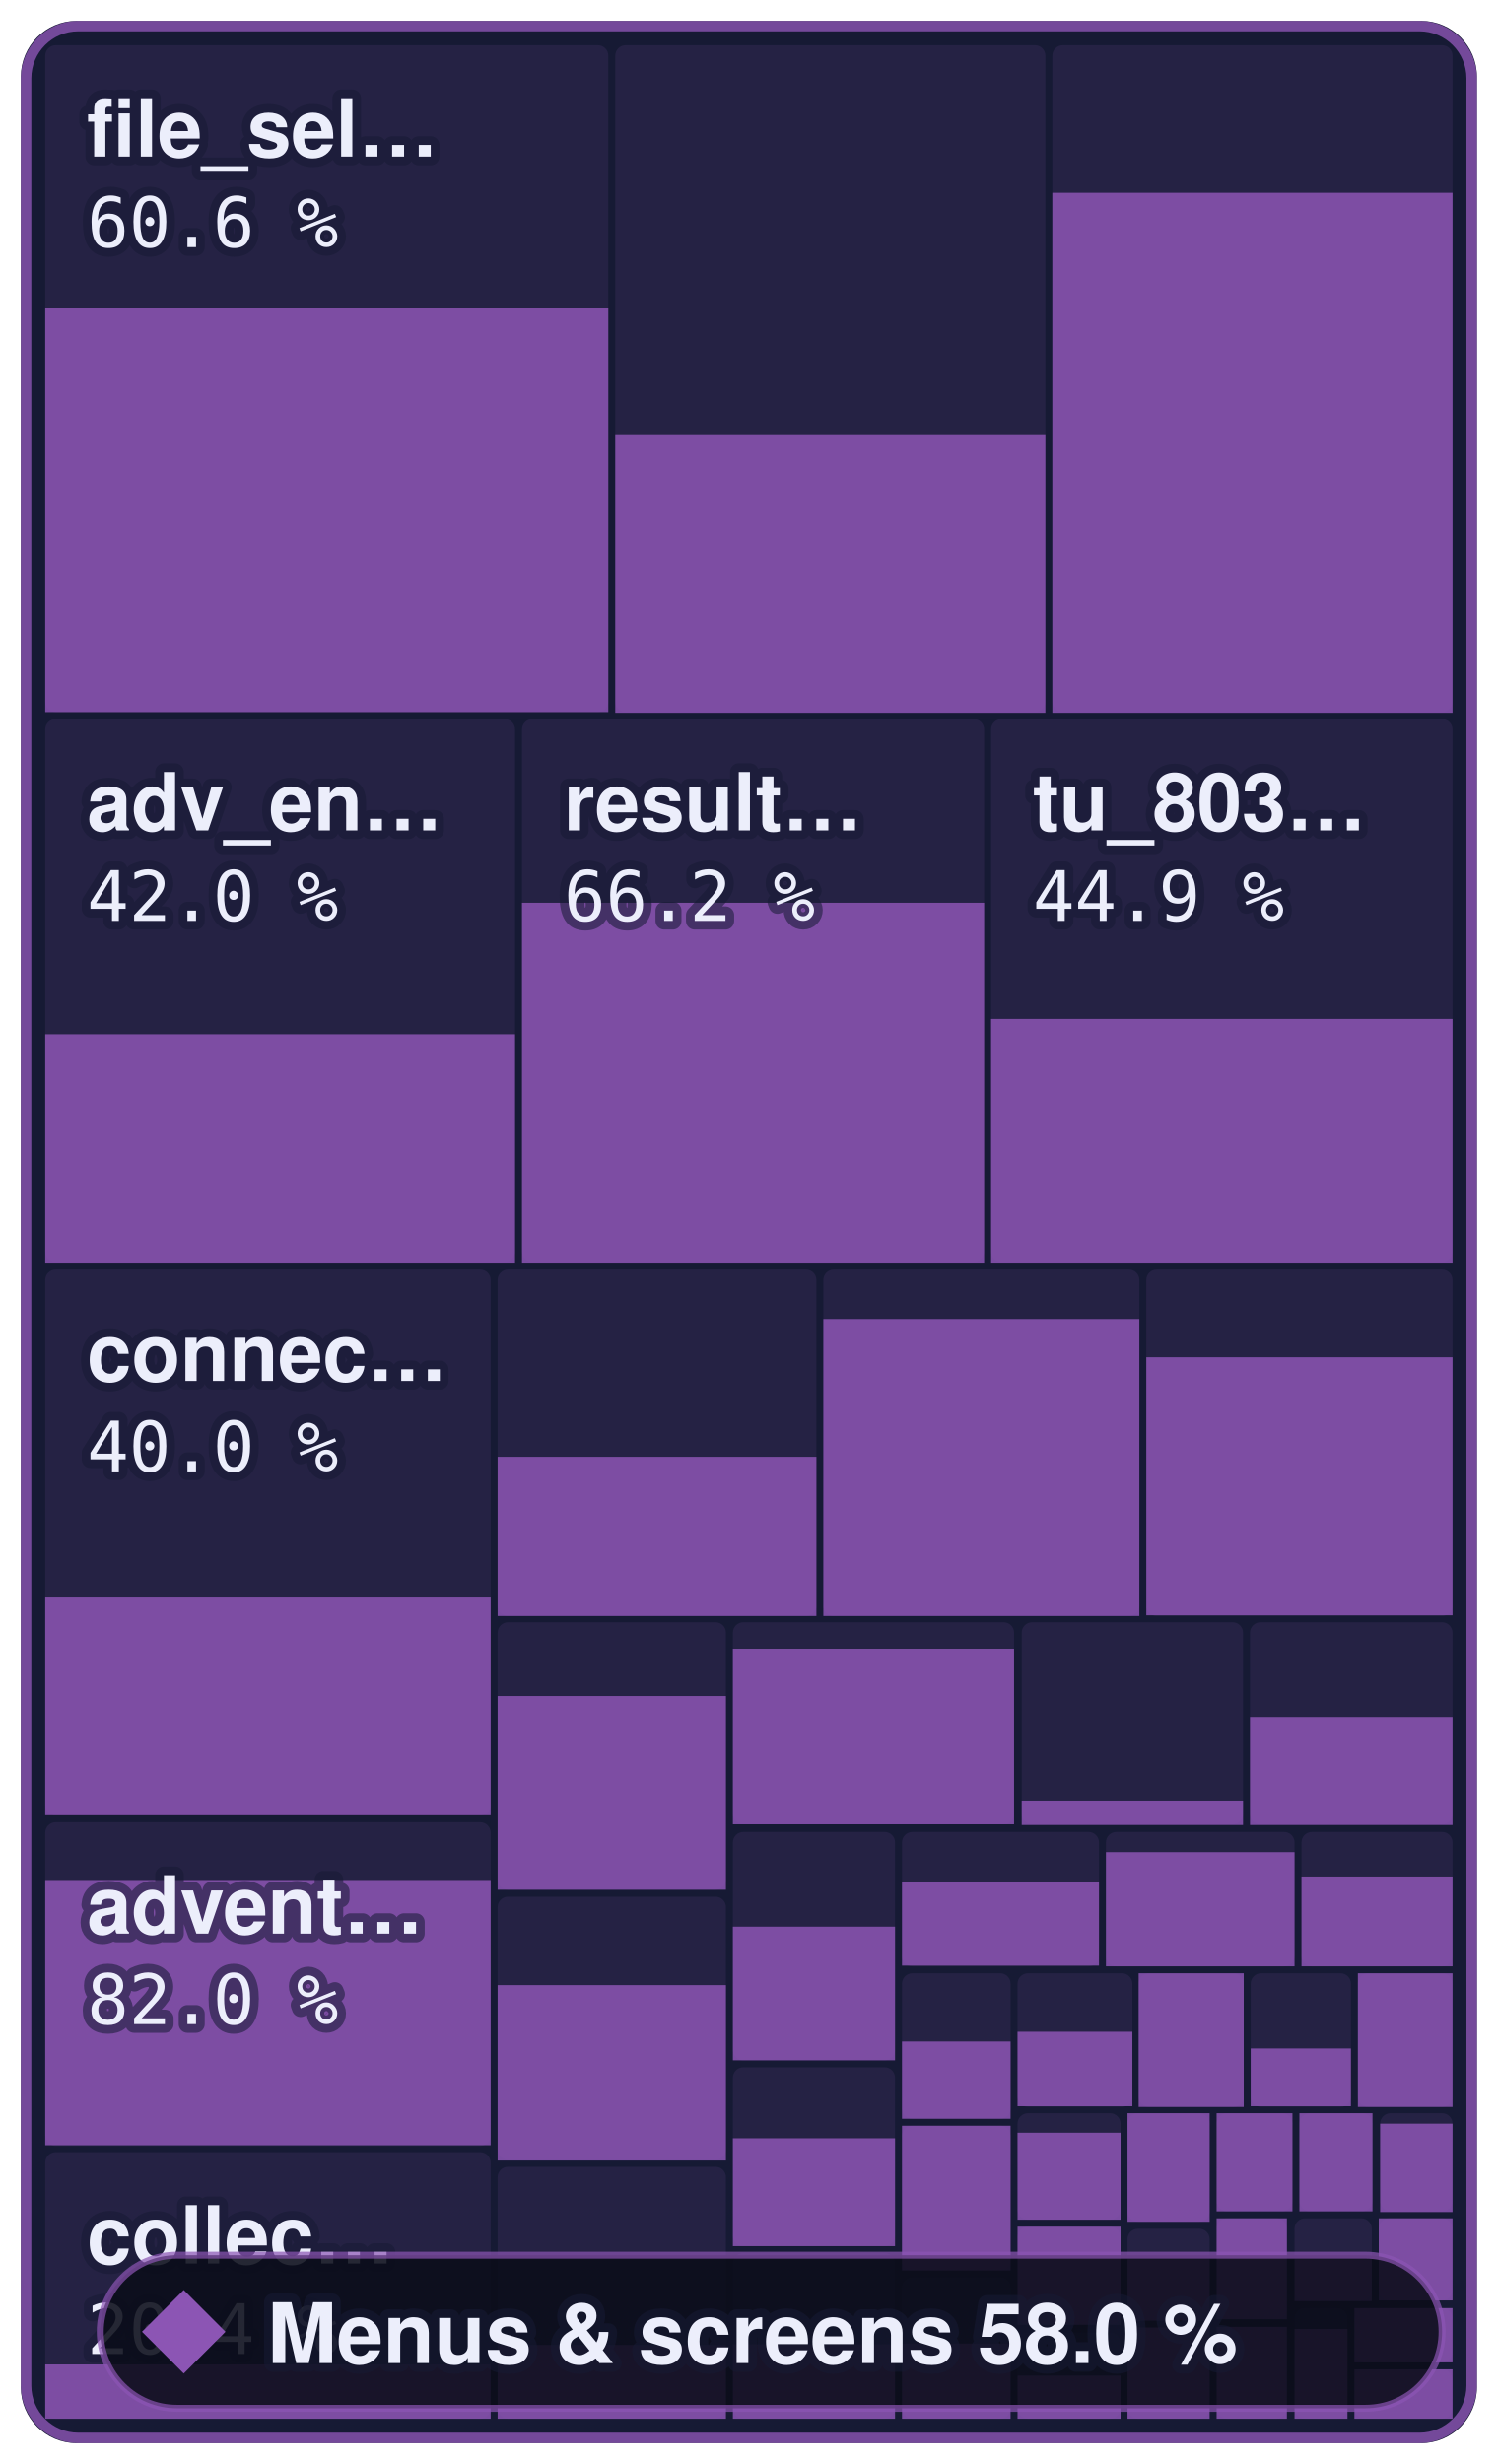
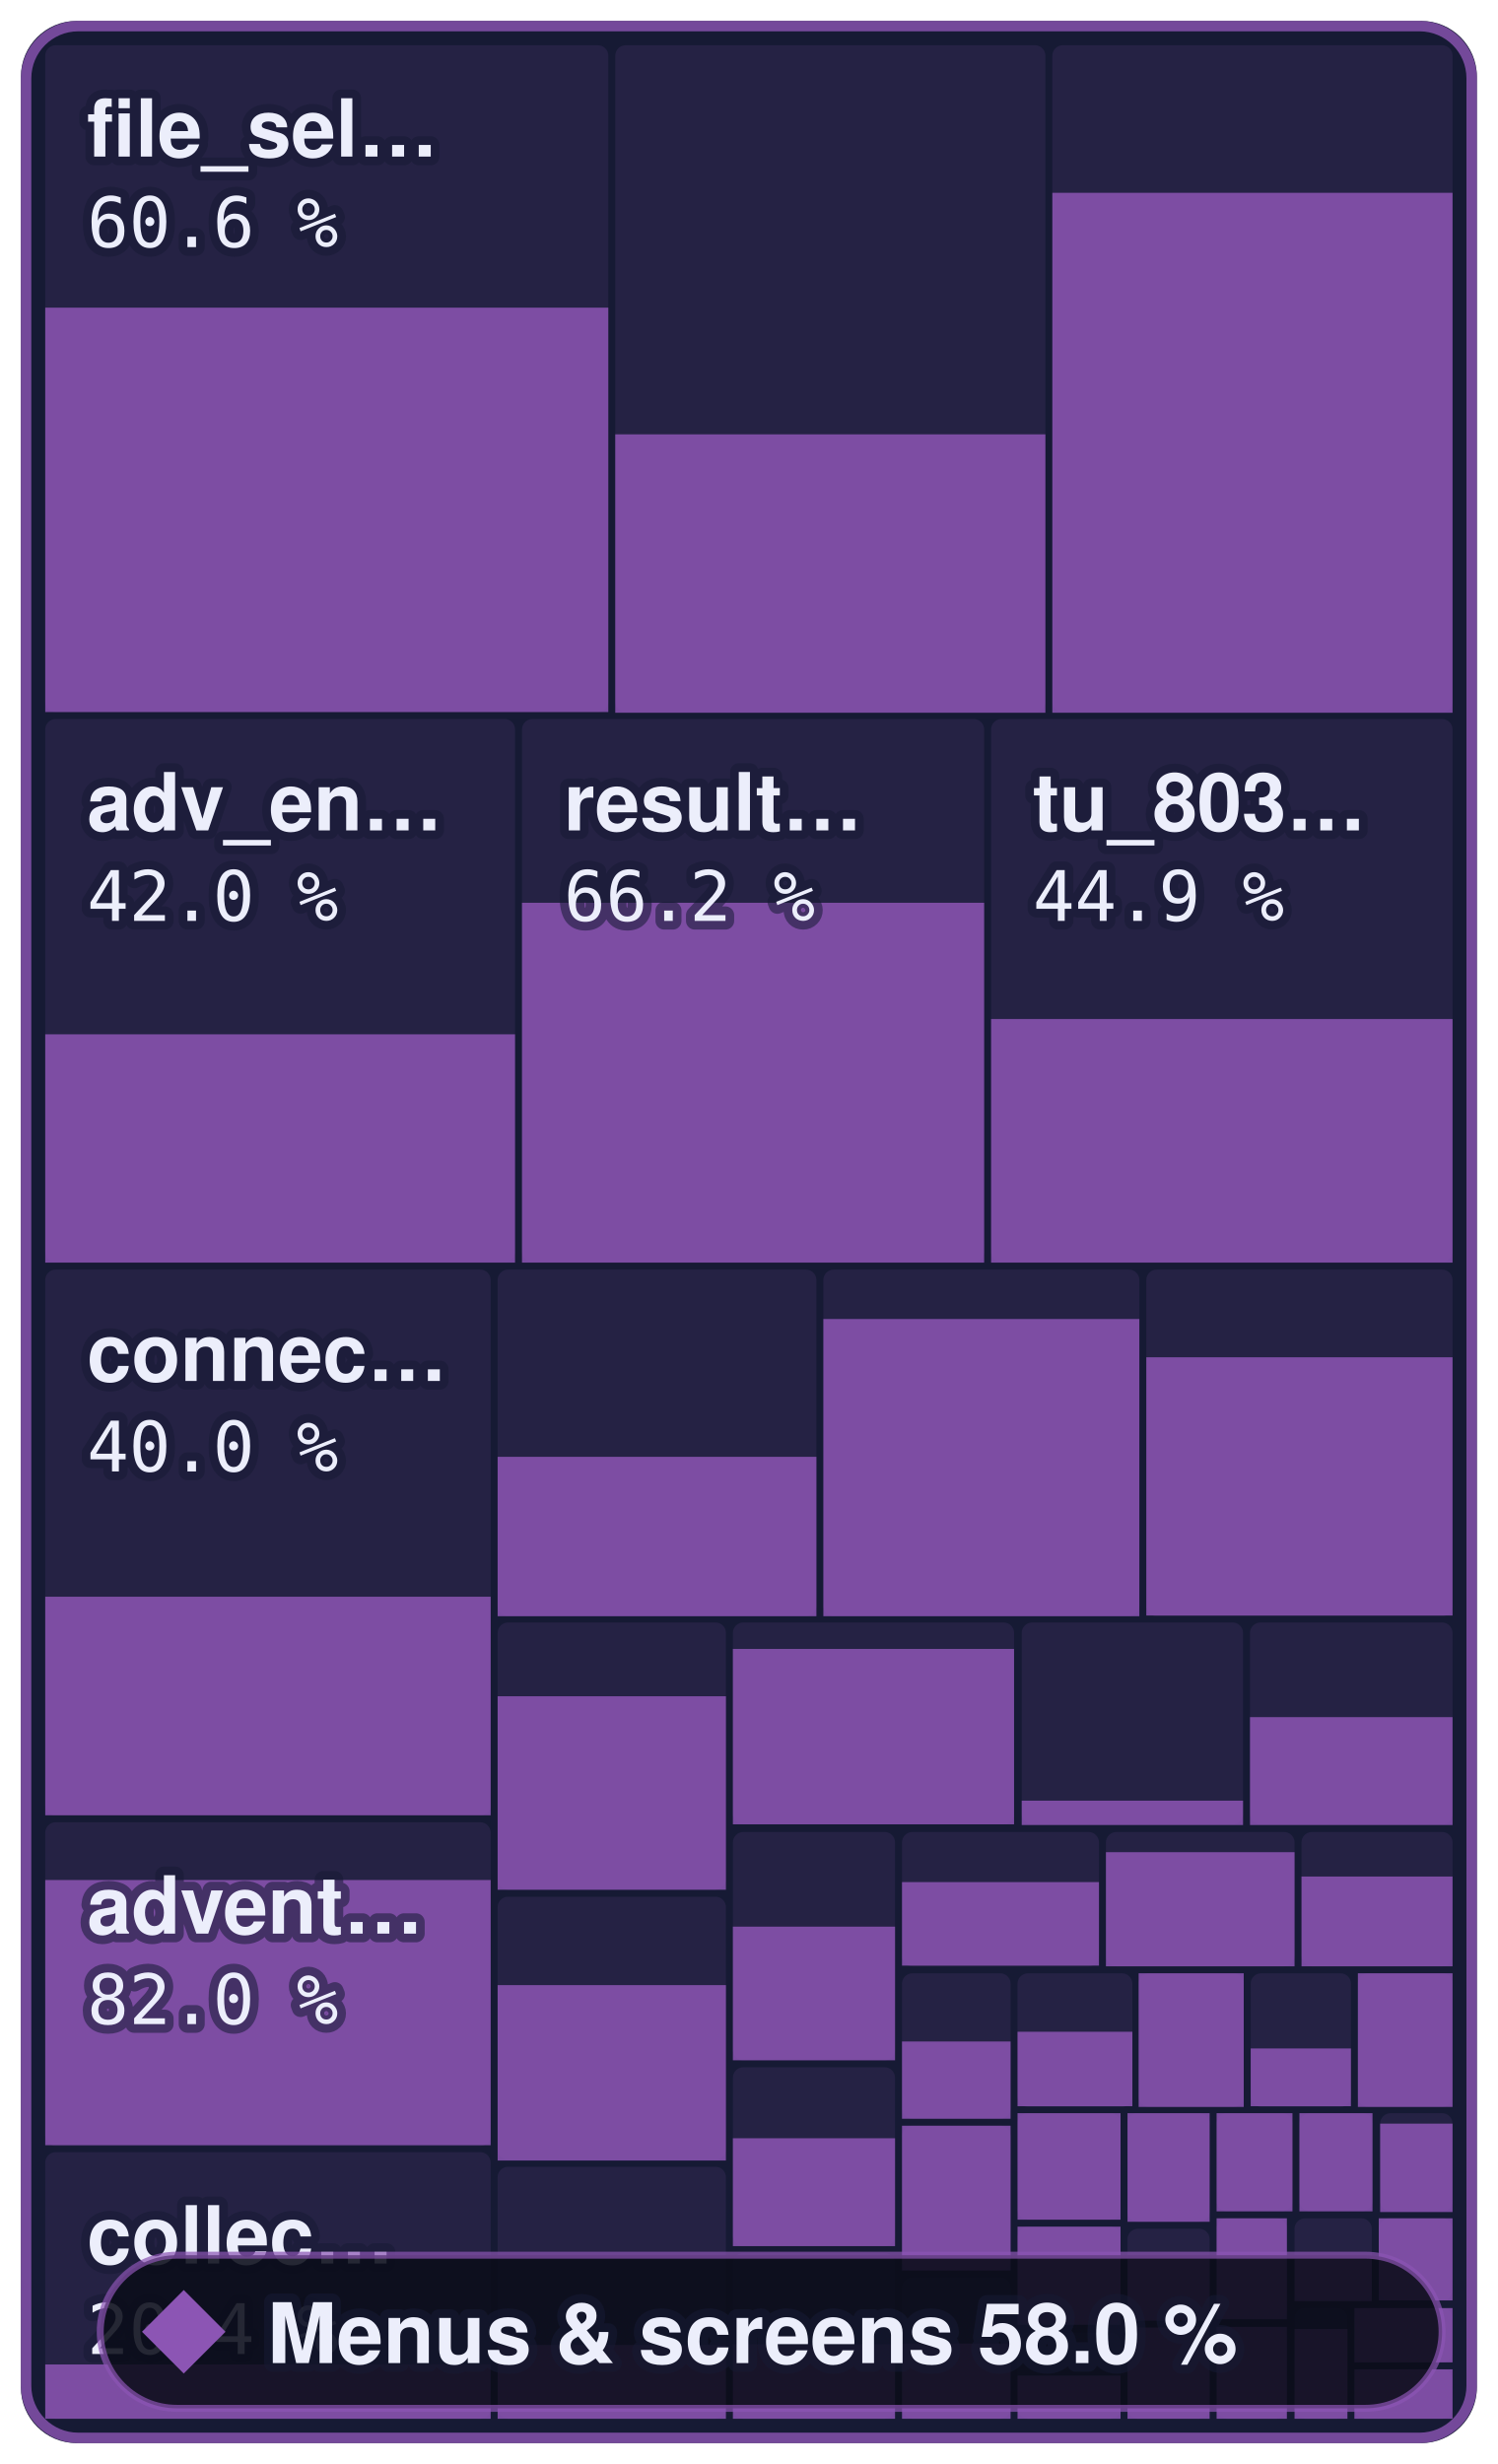
- <svg xmlns="http://www.w3.org/2000/svg" width="215.2" height="354" viewBox="0 0 215.2 354" role="img" aria-label="Menus &amp; screens: 58.0 % of 801,312 bytes of code matched, 718 of 863 functions">
+ <svg xmlns="http://www.w3.org/2000/svg" width="215.2" height="354" viewBox="0 0 215.2 354" role="img" aria-label="Menus &amp; screens: 58.0 % of 801,312 bytes of code matched, 719 of 863 functions">
  <style>text { font-family: -apple-system, BlinkMacSystemFont, 'Segoe UI', Helvetica, Arial, sans-serif; } .mono { font-family: ui-monospace, SFMono-Regular, 'SF Mono', Menlo, Consolas, monospace; } text { paint-order: stroke; stroke: #161a34; stroke-opacity: 0.55; stroke-width: 2.5px; stroke-linejoin: round; } .rise { transform-box: fill-box; transform-origin: 50% 100%; animation: rise 1.6s cubic-bezier(.2,.8,.2,1) .2s both; } @keyframes rise { from { transform: scaleY(0); } } @media (prefers-reduced-motion: reduce) { * { animation: none !important; } }</style>
  <rect x="3" y="3" width="209.2" height="348" rx="8" fill="#161a34" />
  <rect x="6.5" y="6.5" width="80.9" height="95.8" rx="1.5" fill="#8c55b4" fill-opacity="0.13" />
  <rect class="rise" x="6.5" y="44.2" width="80.9" height="58.1" fill="#8c55b4" fill-opacity="0.85" />
  <rect x="88.4" y="6.5" width="61.8" height="95.8" rx="1.5" fill="#8c55b4" fill-opacity="0.13" />
  <rect class="rise" x="88.4" y="62.4" width="61.8" height="40.0" fill="#8c55b4" fill-opacity="0.85" />
  <rect x="151.2" y="6.5" width="57.5" height="95.8" rx="1.5" fill="#8c55b4" fill-opacity="0.13" />
  <rect class="rise" x="151.2" y="27.7" width="57.5" height="74.7" fill="#8c55b4" fill-opacity="0.85" />
  <rect x="6.5" y="103.3" width="67.5" height="78.0" rx="1.5" fill="#8c55b4" fill-opacity="0.13" />
  <rect class="rise" x="6.5" y="148.6" width="67.5" height="32.8" fill="#8c55b4" fill-opacity="0.85" />
  <rect x="75.0" y="103.3" width="66.4" height="78.0" rx="1.5" fill="#8c55b4" fill-opacity="0.13" />
  <rect class="rise" x="75.0" y="129.7" width="66.4" height="51.7" fill="#8c55b4" fill-opacity="0.85" />
  <rect x="142.4" y="103.3" width="66.3" height="78.0" rx="1.5" fill="#8c55b4" fill-opacity="0.13" />
  <rect class="rise" x="142.4" y="146.4" width="66.3" height="35.0" fill="#8c55b4" fill-opacity="0.85" />
  <rect x="6.5" y="182.4" width="64.0" height="78.4" rx="1.5" fill="#8c55b4" fill-opacity="0.13" />
  <rect class="rise" x="6.5" y="229.4" width="64.0" height="31.4" fill="#8c55b4" fill-opacity="0.85" />
  <rect x="6.5" y="261.8" width="64.0" height="46.5" rx="1.5" fill="#8c55b4" fill-opacity="0.13" />
  <rect class="rise" x="6.5" y="270.1" width="64.0" height="38.1" fill="#8c55b4" fill-opacity="0.85" />
  <rect x="6.5" y="309.2" width="64.0" height="38.3" rx="1.5" fill="#8c55b4" fill-opacity="0.13" />
  <rect class="rise" x="6.5" y="339.7" width="64.0" height="7.8" fill="#8c55b4" fill-opacity="0.85" />
  <rect x="71.5" y="182.4" width="45.8" height="49.8" rx="1.5" fill="#8c55b4" fill-opacity="0.13" />
  <rect class="rise" x="71.5" y="209.3" width="45.8" height="22.9" fill="#8c55b4" fill-opacity="0.85" />
  <rect x="118.3" y="182.4" width="45.4" height="49.8" rx="1.5" fill="#8c55b4" fill-opacity="0.13" />
  <rect class="rise" x="118.3" y="189.5" width="45.4" height="42.7" fill="#8c55b4" fill-opacity="0.85" />
  <rect x="164.7" y="182.4" width="44.0" height="49.8" rx="1.5" fill="#8c55b4" fill-opacity="0.13" />
  <rect class="rise" x="164.7" y="195.0" width="44.0" height="37.1" fill="#8c55b4" fill-opacity="0.85" />
  <rect x="71.5" y="233.1" width="32.8" height="38.4" rx="1.5" fill="#8c55b4" fill-opacity="0.13" />
  <rect class="rise" x="71.5" y="243.7" width="32.8" height="27.8" fill="#8c55b4" fill-opacity="0.85" />
  <rect x="71.5" y="272.5" width="32.8" height="37.8" rx="1.5" fill="#8c55b4" fill-opacity="0.13" />
  <rect class="rise" x="71.5" y="285.2" width="32.8" height="25.2" fill="#8c55b4" fill-opacity="0.85" />
  <rect x="71.5" y="311.3" width="32.8" height="36.2" rx="1.5" fill="#8c55b4" fill-opacity="0.13" />
  <rect class="rise" x="71.5" y="336.9" width="32.8" height="10.6" fill="#8c55b4" fill-opacity="0.85" />
  <rect x="105.3" y="233.1" width="40.4" height="29.0" rx="1.5" fill="#8c55b4" fill-opacity="0.13" />
  <rect class="rise" x="105.3" y="236.9" width="40.4" height="25.2" fill="#8c55b4" fill-opacity="0.85" />
  <rect x="146.8" y="233.1" width="31.8" height="29.0" rx="1.5" fill="#8c55b4" fill-opacity="0.13" />
  <rect class="rise" x="146.8" y="258.7" width="31.8" height="3.5" fill="#8c55b4" fill-opacity="0.85" />
  <rect x="179.6" y="233.1" width="29.1" height="29.0" rx="1.5" fill="#8c55b4" fill-opacity="0.13" />
  <rect class="rise" x="179.6" y="246.7" width="29.1" height="15.5" fill="#8c55b4" fill-opacity="0.85" />
  <rect x="105.3" y="263.2" width="23.3" height="32.8" rx="1.5" fill="#8c55b4" fill-opacity="0.13" />
  <rect class="rise" x="105.3" y="276.8" width="23.3" height="19.2" fill="#8c55b4" fill-opacity="0.85" />
  <rect x="105.3" y="297.0" width="23.3" height="25.7" rx="1.5" fill="#8c55b4" fill-opacity="0.13" />
  <rect class="rise" x="105.3" y="307.2" width="23.3" height="15.5" fill="#8c55b4" fill-opacity="0.85" />
  <rect x="105.3" y="323.7" width="23.3" height="23.8" rx="1.5" fill="#8c55b4" fill-opacity="0.13" />
  <rect class="rise" x="105.3" y="336.8" width="23.3" height="10.7" fill="#8c55b4" fill-opacity="0.85" />
  <rect x="129.6" y="263.2" width="28.3" height="19.3" rx="1.5" fill="#8c55b4" fill-opacity="0.13" />
  <rect class="rise" x="129.6" y="270.4" width="28.3" height="12.0" fill="#8c55b4" fill-opacity="0.85" />
  <rect x="158.9" y="263.2" width="27.1" height="19.3" rx="1.5" fill="#8c55b4" fill-opacity="0.13" />
  <rect class="rise" x="158.9" y="266.1" width="27.1" height="16.4" fill="#8c55b4" fill-opacity="0.85" />
  <rect x="187.0" y="263.2" width="21.7" height="19.3" rx="1.5" fill="#8c55b4" fill-opacity="0.13" />
  <rect class="rise" x="187.0" y="269.6" width="21.7" height="12.9" fill="#8c55b4" fill-opacity="0.85" />
  <rect x="129.6" y="283.5" width="15.6" height="20.9" rx="1.5" fill="#8c55b4" fill-opacity="0.13" />
  <rect class="rise" x="129.6" y="293.3" width="15.6" height="11.1" fill="#8c55b4" fill-opacity="0.85" />
  <rect x="129.6" y="305.4" width="15.6" height="20.8" rx="1.5" fill="#8c55b4" fill-opacity="0.13" />
  <rect class="rise" x="129.6" y="305.4" width="15.6" height="20.8" fill="#8c55b4" fill-opacity="0.85" />
  <rect x="129.6" y="327.2" width="15.6" height="20.3" rx="1.5" fill="#8c55b4" fill-opacity="0.13" />
  <rect class="rise" x="129.6" y="336.7" width="15.6" height="10.8" fill="#8c55b4" fill-opacity="0.85" />
  <rect x="146.2" y="283.5" width="16.5" height="19.2" rx="1.5" fill="#8c55b4" fill-opacity="0.13" />
  <rect class="rise" x="146.2" y="291.9" width="16.5" height="10.7" fill="#8c55b4" fill-opacity="0.85" />
  <rect x="163.6" y="283.5" width="15.1" height="19.2" rx="1.5" fill="#8c55b4" fill-opacity="0.13" />
  <rect class="rise" x="163.6" y="283.5" width="15.1" height="19.2" fill="#8c55b4" fill-opacity="0.85" />
  <rect x="179.7" y="283.5" width="14.4" height="19.2" rx="1.5" fill="#8c55b4" fill-opacity="0.13" />
  <rect class="rise" x="179.7" y="294.3" width="14.4" height="8.3" fill="#8c55b4" fill-opacity="0.85" />
  <rect x="195.1" y="283.5" width="13.6" height="19.2" rx="1.5" fill="#8c55b4" fill-opacity="0.13" />
  <rect class="rise" x="195.1" y="283.5" width="13.6" height="19.2" fill="#8c55b4" fill-opacity="0.85" />
  <rect x="146.2" y="303.6" width="14.8" height="15.3" rx="1.5" fill="#8c55b4" fill-opacity="0.13" />
-   <rect class="rise" x="146.2" y="306.4" width="14.8" height="12.5" fill="#8c55b4" fill-opacity="0.85" />
+   <rect class="rise" x="146.2" y="303.6" width="14.8" height="15.3" fill="#8c55b4" fill-opacity="0.85" />
  <rect x="146.2" y="319.9" width="14.8" height="14.1" rx="1.5" fill="#8c55b4" fill-opacity="0.13" />
  <rect class="rise" x="146.2" y="319.9" width="14.8" height="14.1" fill="#8c55b4" fill-opacity="0.85" />
  <rect x="146.2" y="335.1" width="14.8" height="12.4" rx="1.5" fill="#8c55b4" fill-opacity="0.13" />
  <rect class="rise" x="146.2" y="341.3" width="14.8" height="6.2" fill="#8c55b4" fill-opacity="0.85" />
  <rect x="162.0" y="303.6" width="11.8" height="15.6" rx="1.5" fill="#8c55b4" fill-opacity="0.13" />
  <rect class="rise" x="162.0" y="303.6" width="11.8" height="15.6" fill="#8c55b4" fill-opacity="0.85" />
  <rect x="162.0" y="320.2" width="11.8" height="13.2" rx="1.5" fill="#8c55b4" fill-opacity="0.13" />
  <rect class="rise" x="162.0" y="324.6" width="11.8" height="8.8" fill="#8c55b4" fill-opacity="0.85" />
  <rect x="162.0" y="334.4" width="11.8" height="13.1" rx="1.5" fill="#8c55b4" fill-opacity="0.13" />
  <rect class="rise" x="162.0" y="334.4" width="11.8" height="13.1" fill="#8c55b4" fill-opacity="0.85" />
  <rect x="174.8" y="303.6" width="10.9" height="14.1" rx="1.5" fill="#8c55b4" fill-opacity="0.13" />
  <rect class="rise" x="174.8" y="303.6" width="10.9" height="14.1" fill="#8c55b4" fill-opacity="0.85" />
  <rect x="186.7" y="303.6" width="10.5" height="14.1" rx="1.5" fill="#8c55b4" fill-opacity="0.13" />
  <rect class="rise" x="186.7" y="303.6" width="10.5" height="14.1" fill="#8c55b4" fill-opacity="0.85" />
  <rect x="198.3" y="303.6" width="10.4" height="14.1" rx="1.5" fill="#8c55b4" fill-opacity="0.13" />
  <rect class="rise" x="198.3" y="305.1" width="10.4" height="12.7" fill="#8c55b4" fill-opacity="0.85" />
  <rect x="174.8" y="318.7" width="10.1" height="14.5" rx="1.5" fill="#8c55b4" fill-opacity="0.13" />
  <rect class="rise" x="174.8" y="318.7" width="10.1" height="14.5" fill="#8c55b4" fill-opacity="0.85" />
  <rect x="174.8" y="334.3" width="10.1" height="13.2" rx="1.5" fill="#8c55b4" fill-opacity="0.13" />
  <rect class="rise" x="174.8" y="334.3" width="10.1" height="13.2" fill="#8c55b4" fill-opacity="0.85" />
  <rect x="186.0" y="318.7" width="11.1" height="11.8" rx="1.5" fill="#8c55b4" fill-opacity="0.13" />
  <rect class="rise" x="186.0" y="324.6" width="11.1" height="6.0" fill="#8c55b4" fill-opacity="0.85" />
  <rect x="198.1" y="318.7" width="10.6" height="11.8" rx="1.5" fill="#8c55b4" fill-opacity="0.13" />
  <rect class="rise" x="198.1" y="318.7" width="10.6" height="11.8" fill="#8c55b4" fill-opacity="0.85" />
  <rect x="186.0" y="331.6" width="7.6" height="15.9" rx="1.5" fill="#8c55b4" fill-opacity="0.13" />
  <rect class="rise" x="186.0" y="334.6" width="7.6" height="12.9" fill="#8c55b4" fill-opacity="0.85" />
  <rect x="194.6" y="331.6" width="14.1" height="7.8" rx="1.5" fill="#8c55b4" fill-opacity="0.13" />
  <rect class="rise" x="194.6" y="331.6" width="14.1" height="7.8" fill="#8c55b4" fill-opacity="0.85" />
  <rect x="194.6" y="340.4" width="14.1" height="7.1" rx="1.5" fill="#8c55b4" fill-opacity="0.13" />
  <rect class="rise" x="194.6" y="340.4" width="14.1" height="7.1" fill="#8c55b4" fill-opacity="0.85" />
  <rect x="3.75" y="3.75" width="207.7" height="346.5" rx="7.5" fill="none" stroke="#8c55b4" stroke-opacity="0.8" stroke-width="1.5" />
  <text x="12.5" y="22.5" font-size="11.5" font-weight="600" fill="#eceefb">file_sel…</text>
  <text x="12.5" y="35.5" class="mono" font-size="10" fill="#eceefb">60.6 %</text>
  <text x="12.5" y="119.3" font-size="11.5" font-weight="600" fill="#eceefb">adv_en…</text>
  <text x="12.5" y="132.3" class="mono" font-size="10" fill="#eceefb">42.0 %</text>
  <text x="81.0" y="119.3" font-size="11.5" font-weight="600" fill="#eceefb">result…</text>
  <text x="81.0" y="132.3" class="mono" font-size="10" fill="#eceefb">66.2 %</text>
  <text x="148.4" y="119.3" font-size="11.5" font-weight="600" fill="#eceefb">tu_803…</text>
  <text x="148.4" y="132.3" class="mono" font-size="10" fill="#eceefb">44.9 %</text>
  <text x="12.5" y="198.4" font-size="11.5" font-weight="600" fill="#eceefb">connec…</text>
  <text x="12.5" y="211.4" class="mono" font-size="10" fill="#eceefb">40.0 %</text>
  <text x="12.5" y="277.8" font-size="11.5" font-weight="600" fill="#eceefb">advent…</text>
  <text x="12.5" y="290.8" class="mono" font-size="10" fill="#eceefb">82.0 %</text>
  <text x="12.5" y="325.2" font-size="11.5" font-weight="600" fill="#eceefb">collec…</text>
  <text x="12.5" y="338.2" class="mono" font-size="10" fill="#eceefb">20.4 %</text>
  <rect x="14.4" y="324" width="192.8" height="22" rx="11" fill="#0b0d1a" fill-opacity="0.88" stroke="#8c55b4" stroke-opacity="0.7" />
  <path d="M26.4 329L32.4 335L26.4 341L20.4 335Z" fill="#8c55b4" />
  <text x="38.4" y="339.5" font-size="12" font-weight="700" fill="#eceefb">Menus &amp; screens 58.0 %</text>
</svg>
